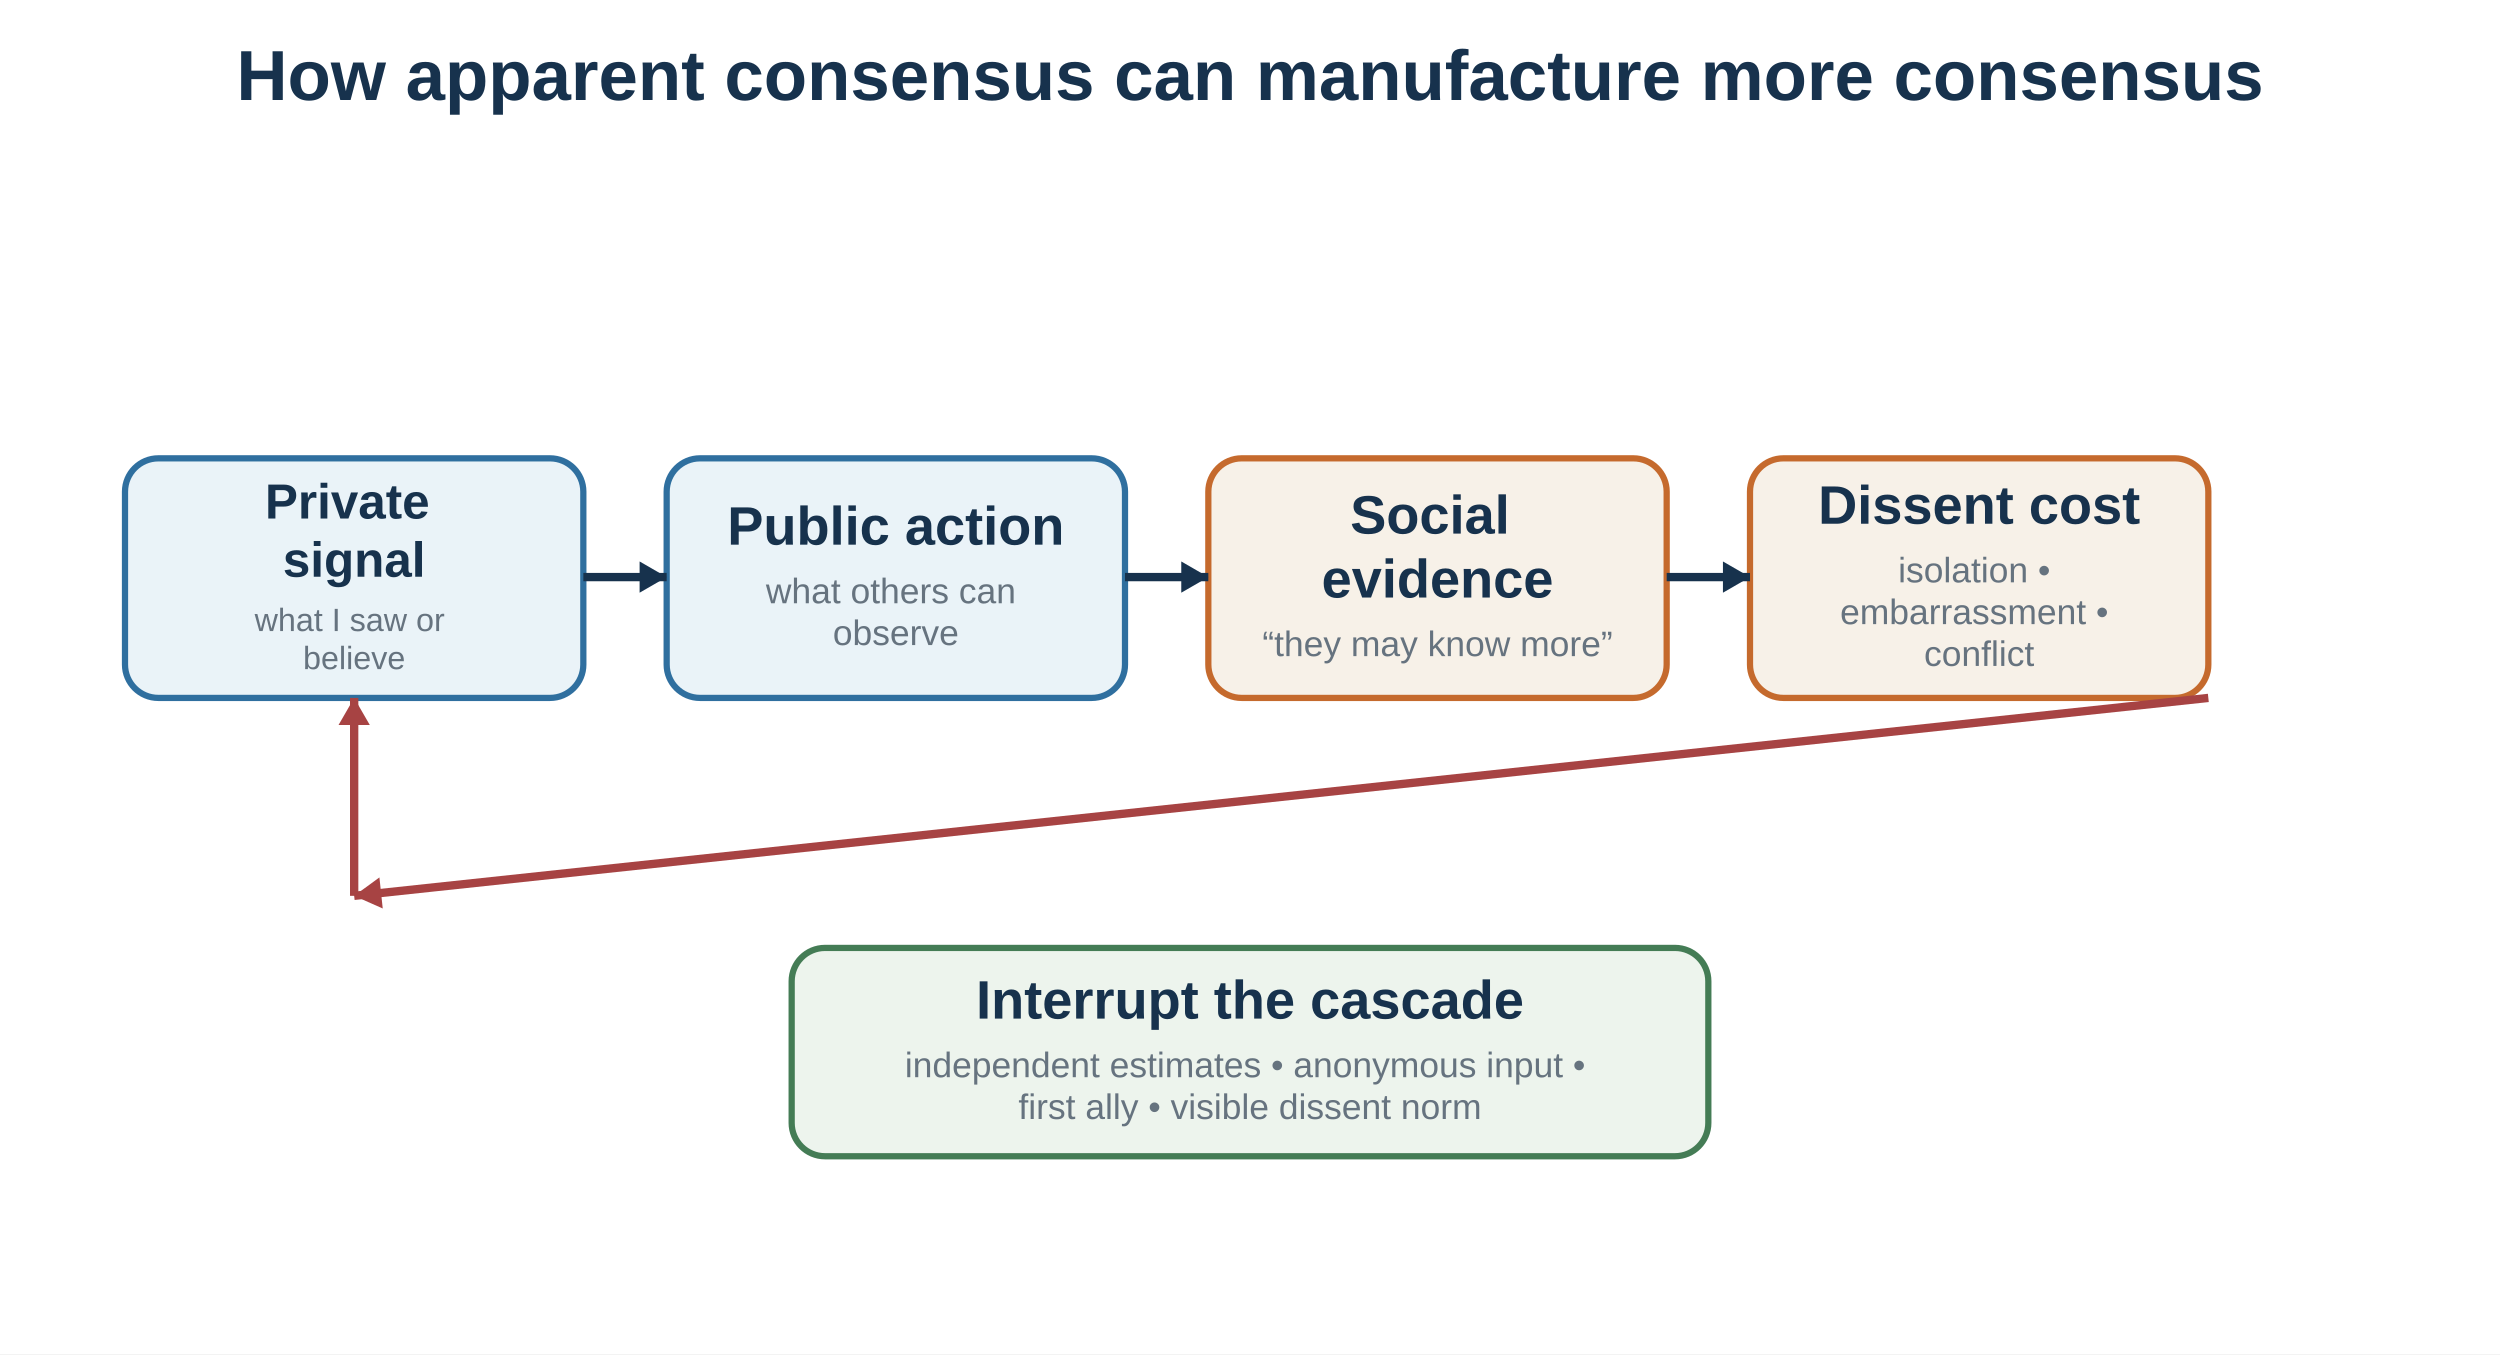
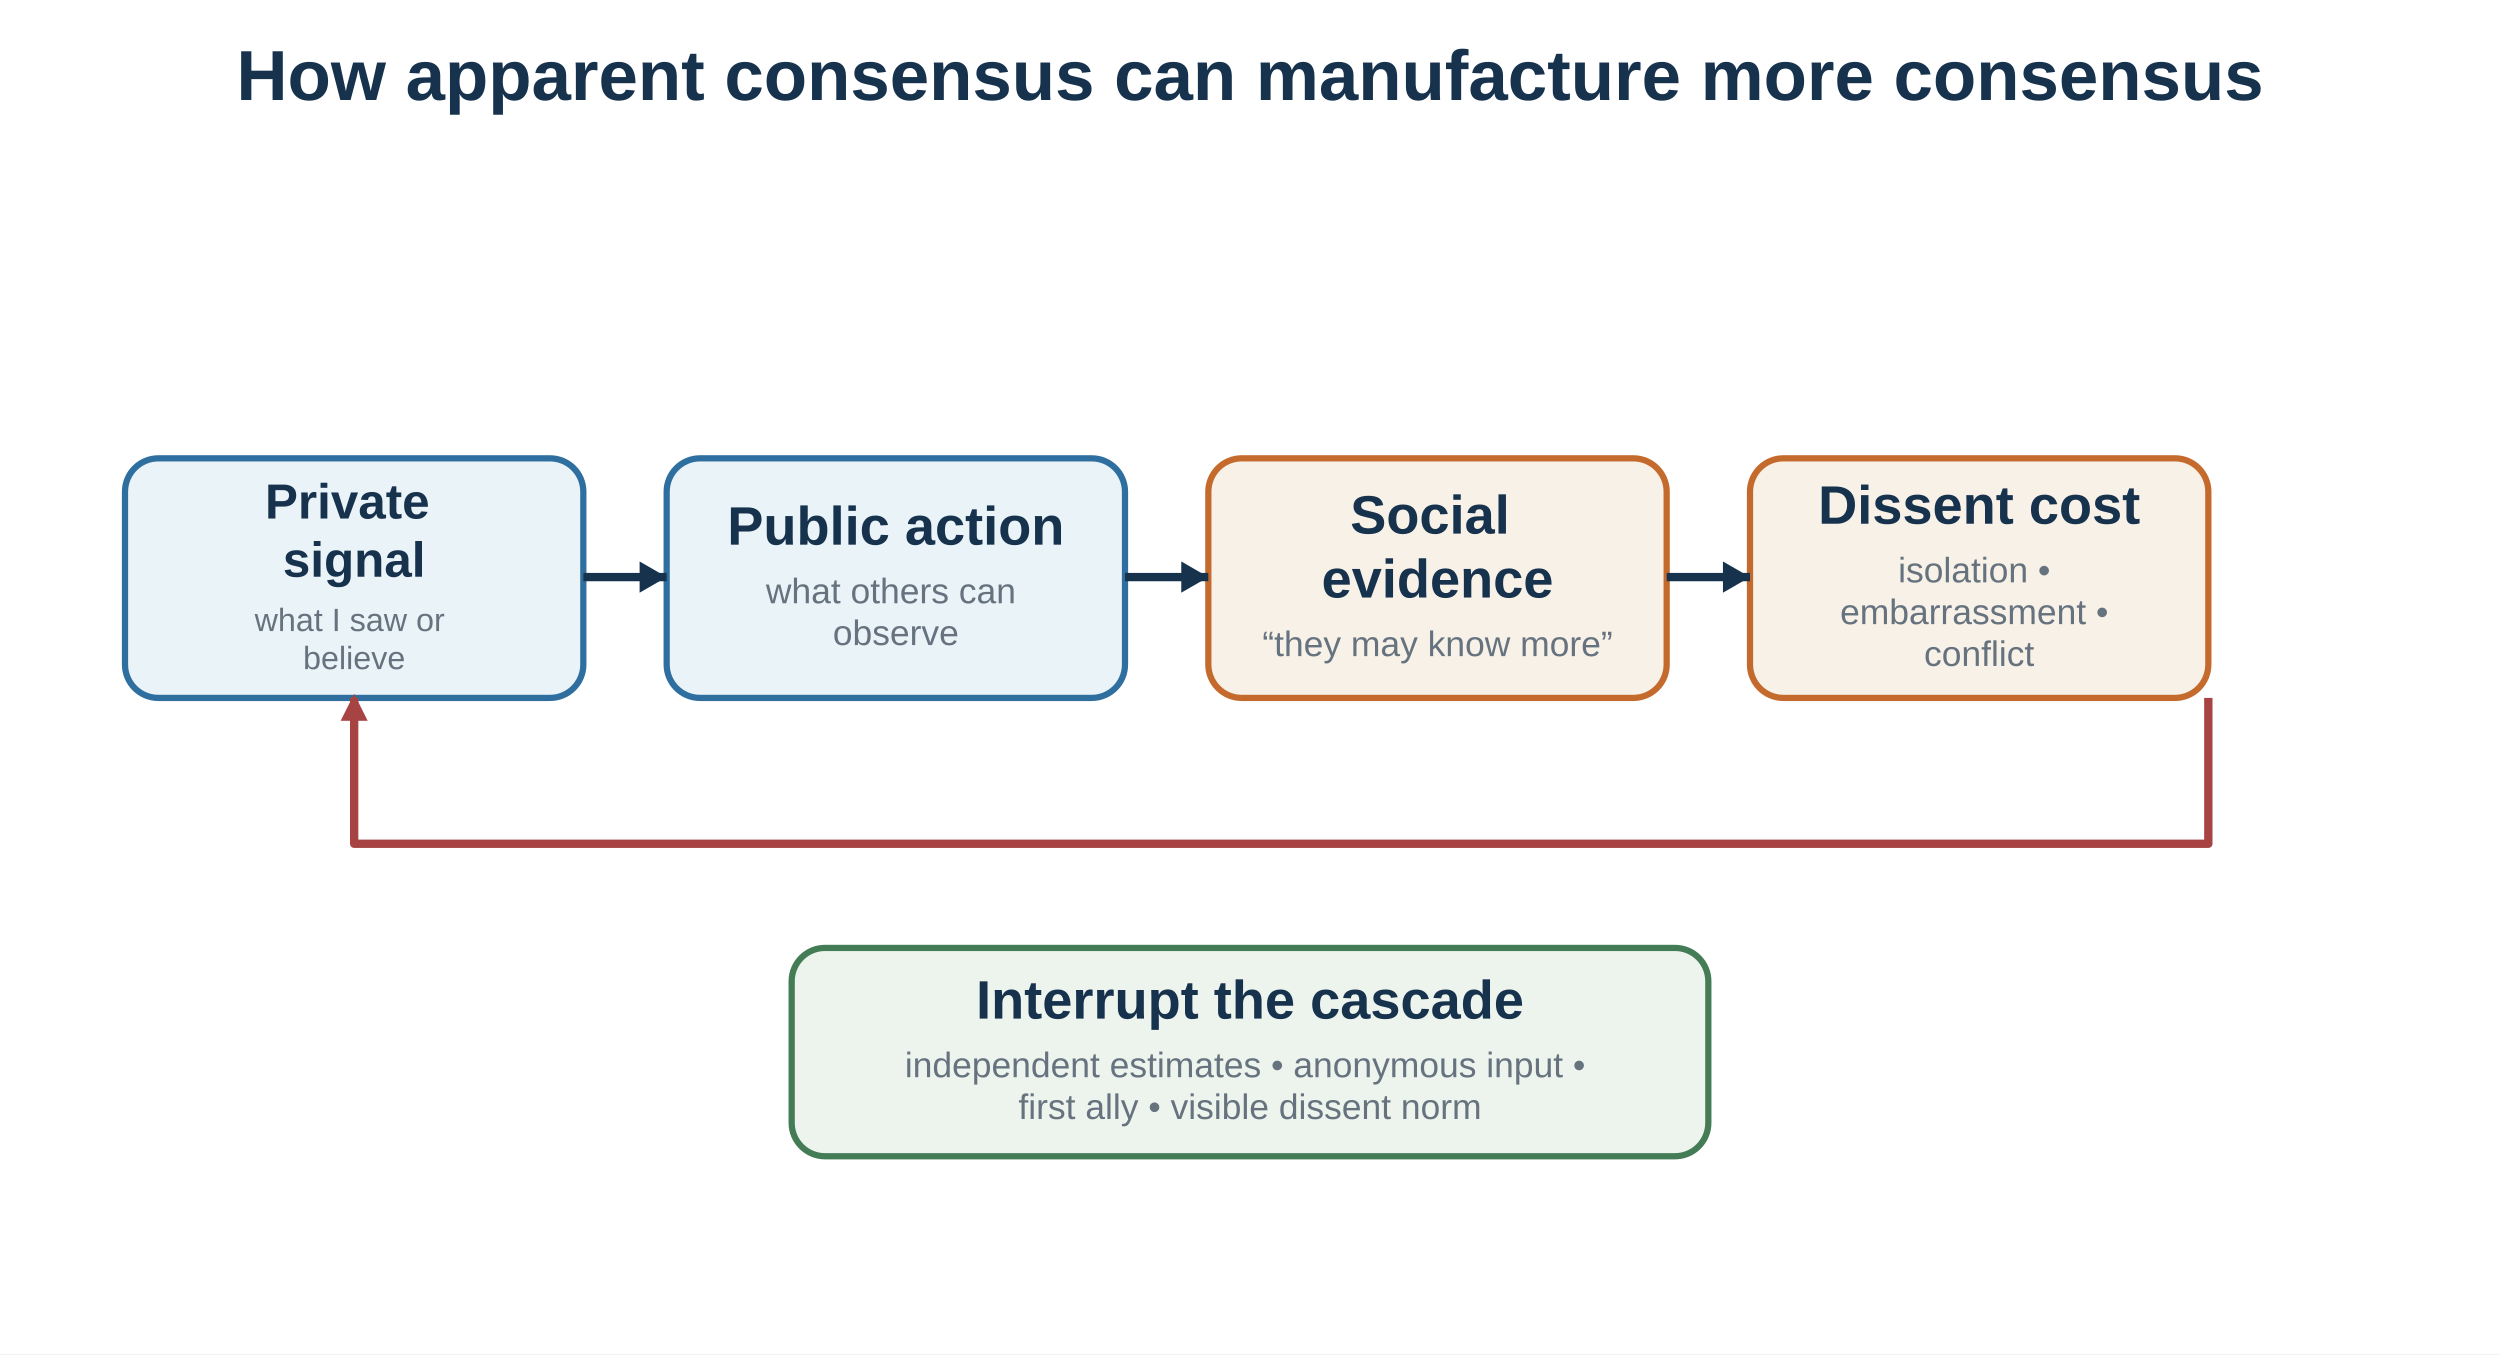
<svg xmlns="http://www.w3.org/2000/svg" baseProfile="full" height="650" version="1.1" viewBox="0 0 1200 650" width="1200">
-   <defs />
+   <defs>
+     <marker id="cascade-arrow" markerWidth="13" markerHeight="13" refX="11" refY="6.5" orient="auto" markerUnits="userSpaceOnUse">
+       <path d="M0 0 L13 6.5 L0 13 Z" fill="#a74343" />
+     </marker>
+   </defs>
  <rect fill="white" height="650" width="1200" x="0" y="0" />
  <text fill="#17324d" font-family="Arial, sans-serif" font-size="34" font-weight="bold" text-anchor="middle" x="600" y="48">How apparent consensus can manufacture more consensus</text>
  <rect fill="#eaf3f8" height="115" rx="16" ry="16" stroke="#2f6f9f" stroke-width="3" width="220" x="60" y="220" />
  <text fill="#17324d" font-family="Arial, sans-serif" font-size="23.69" font-weight="bold" text-anchor="middle" x="170" y="248.896">
    <tspan x="170" dy="0">Private</tspan>
    <tspan x="170" dy="27.948">signal</tspan>
  </text>
  <text fill="#66737f" font-family="Arial, sans-serif" font-size="15.49" font-weight="normal" text-anchor="middle" x="170" y="302.906">
    <tspan x="170" dy="0">what I saw or</tspan>
    <tspan x="170" dy="18.274">believe</tspan>
  </text>
  <rect fill="#eaf3f8" height="115" rx="16" ry="16" stroke="#2f6f9f" stroke-width="3" width="220" x="320" y="220" />
  <text fill="#17324d" font-family="Arial, sans-serif" font-size="26" font-weight="bold" text-anchor="middle" x="430" y="261.44">
    <tspan x="430" dy="0">Public action</tspan>
  </text>
  <text fill="#66737f" font-family="Arial, sans-serif" font-size="17" font-weight="normal" text-anchor="middle" x="430" y="289.56">
    <tspan x="430" dy="0">what others can</tspan>
    <tspan x="430" dy="20.06">observe</tspan>
  </text>
  <rect fill="#f7f1e8" height="115" rx="16" ry="16" stroke="#c56a2d" stroke-width="3" width="220" x="580" y="220" />
  <text fill="#17324d" font-family="Arial, sans-serif" font-size="26" font-weight="bold" text-anchor="middle" x="690" y="256.13">
    <tspan x="690" dy="0">Social</tspan>
    <tspan x="690" dy="30.68">evidence</tspan>
  </text>
  <text fill="#66737f" font-family="Arial, sans-serif" font-size="17" font-weight="normal" text-anchor="middle" x="690" y="314.93">
    <tspan x="690" dy="0">“they may know more”</tspan>
  </text>
  <rect fill="#f7f1e8" height="115" rx="16" ry="16" stroke="#c56a2d" stroke-width="3" width="220" x="840" y="220" />
  <text fill="#17324d" font-family="Arial, sans-serif" font-size="26" font-weight="bold" text-anchor="middle" x="950" y="251.41">
    <tspan x="950" dy="0">Dissent cost</tspan>
  </text>
  <text fill="#66737f" font-family="Arial, sans-serif" font-size="17" font-weight="normal" text-anchor="middle" x="950" y="279.53">
    <tspan x="950" dy="0">isolation •</tspan>
    <tspan x="950" dy="20.06">embarrassment •</tspan>
    <tspan x="950" dy="20.06">conflict</tspan>
  </text>
  <line stroke="#17324d" stroke-width="4" x1="280" x2="320" y1="277" y2="277" />
  <polygon fill="#17324d" points="320,277 307.01,284.5 307.01,269.5" />
  <line stroke="#17324d" stroke-width="4" x1="540" x2="580" y1="277" y2="277" />
  <polygon fill="#17324d" points="580,277 567.01,284.5 567.01,269.5" />
  <line stroke="#17324d" stroke-width="4" x1="800" x2="840" y1="277" y2="277" />
  <polygon fill="#17324d" points="840,277 827.01,284.5 827.01,269.5" />
-   <line stroke="#a74343" stroke-width="4" x1="1060" x2="170" y1="335" y2="430" />
-   <polygon fill="#a74343" points="170,430 182.121,421.164 183.713,436.079" />
-   <line stroke="#a74343" stroke-width="4" x1="170" x2="170" y1="430" y2="335" />
-   <polygon fill="#a74343" points="170,335 177.5,347.99 162.5,347.99" />
+   <path d="M1060 335 V405 H170 V335" fill="none" stroke="#a74343" stroke-width="4" stroke-linejoin="round" marker-end="url(#cascade-arrow)" />
  <rect fill="#edf4ed" height="100" rx="16" ry="16" stroke="#447c55" stroke-width="3" width="440" x="380" y="455" />
  <text fill="#17324d" font-family="Arial, sans-serif" font-size="26" font-weight="bold" text-anchor="middle" x="600" y="488.94">
    <tspan x="600" dy="0">Interrupt the cascade</tspan>
  </text>
  <text fill="#66737f" font-family="Arial, sans-serif" font-size="17" font-weight="normal" text-anchor="middle" x="600" y="517.06">
    <tspan x="600" dy="0">independent estimates • anonymous input •</tspan>
    <tspan x="600" dy="20.06">first ally • visible dissent norm</tspan>
  </text>
</svg>
